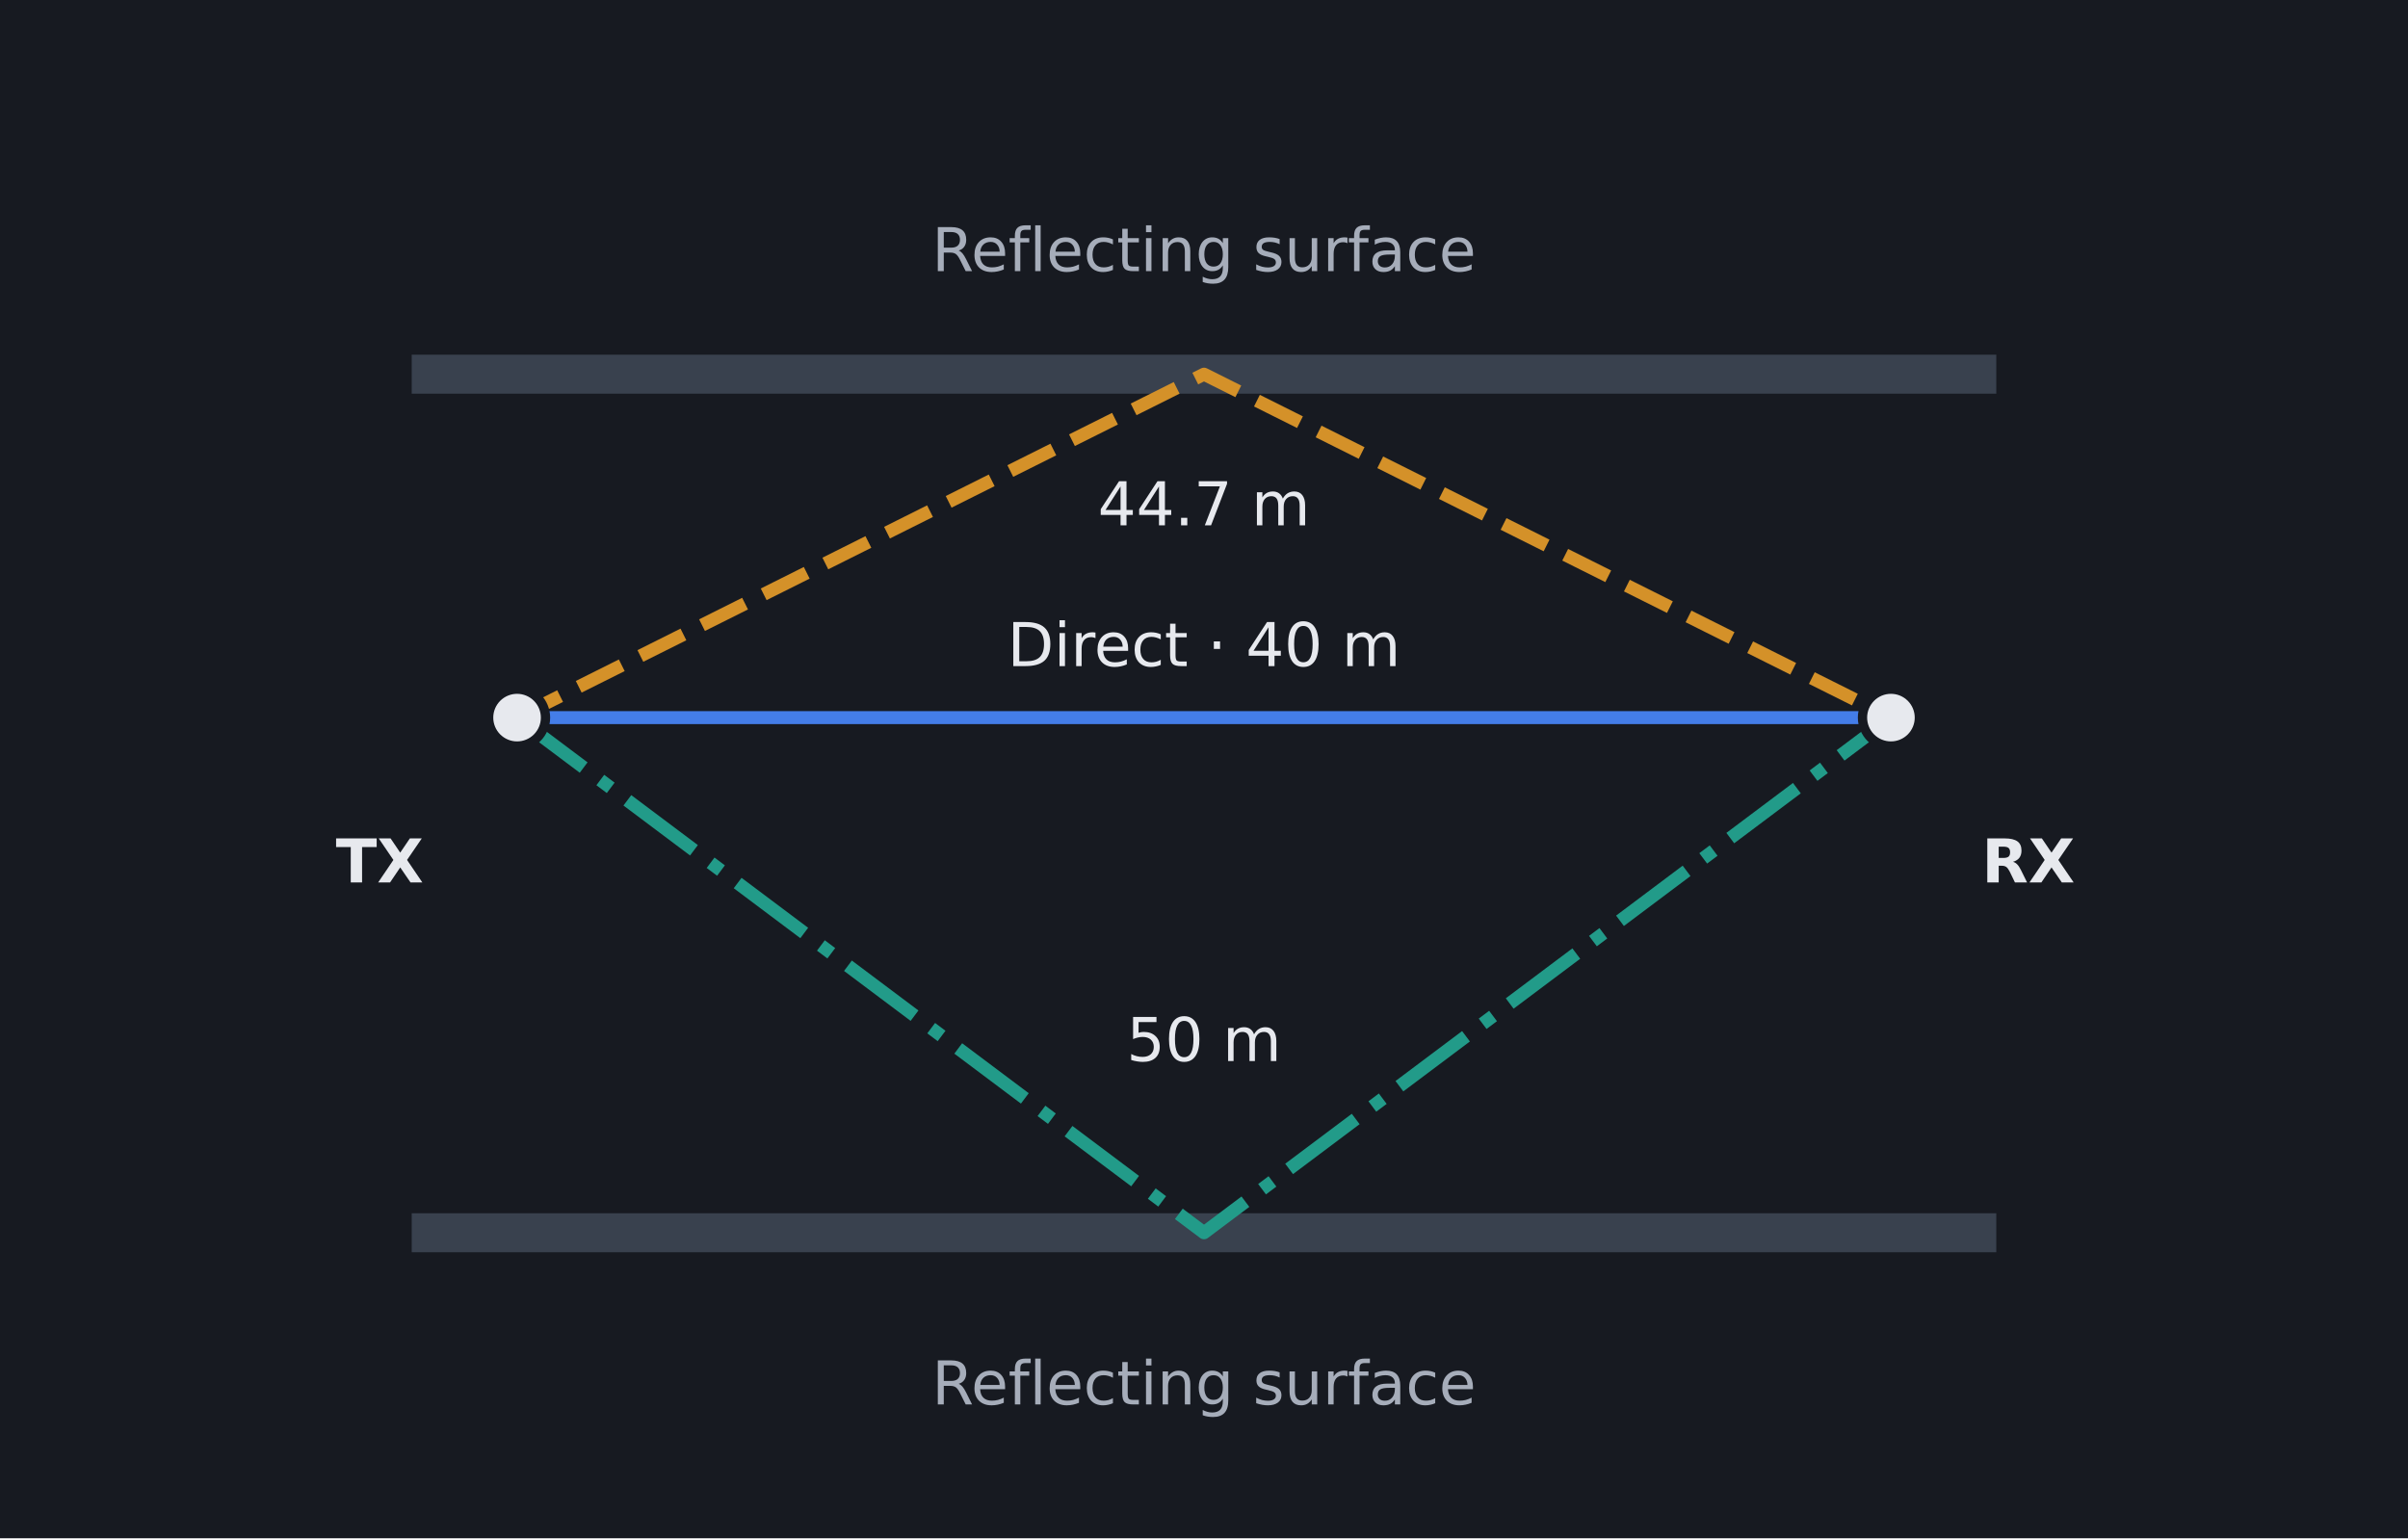
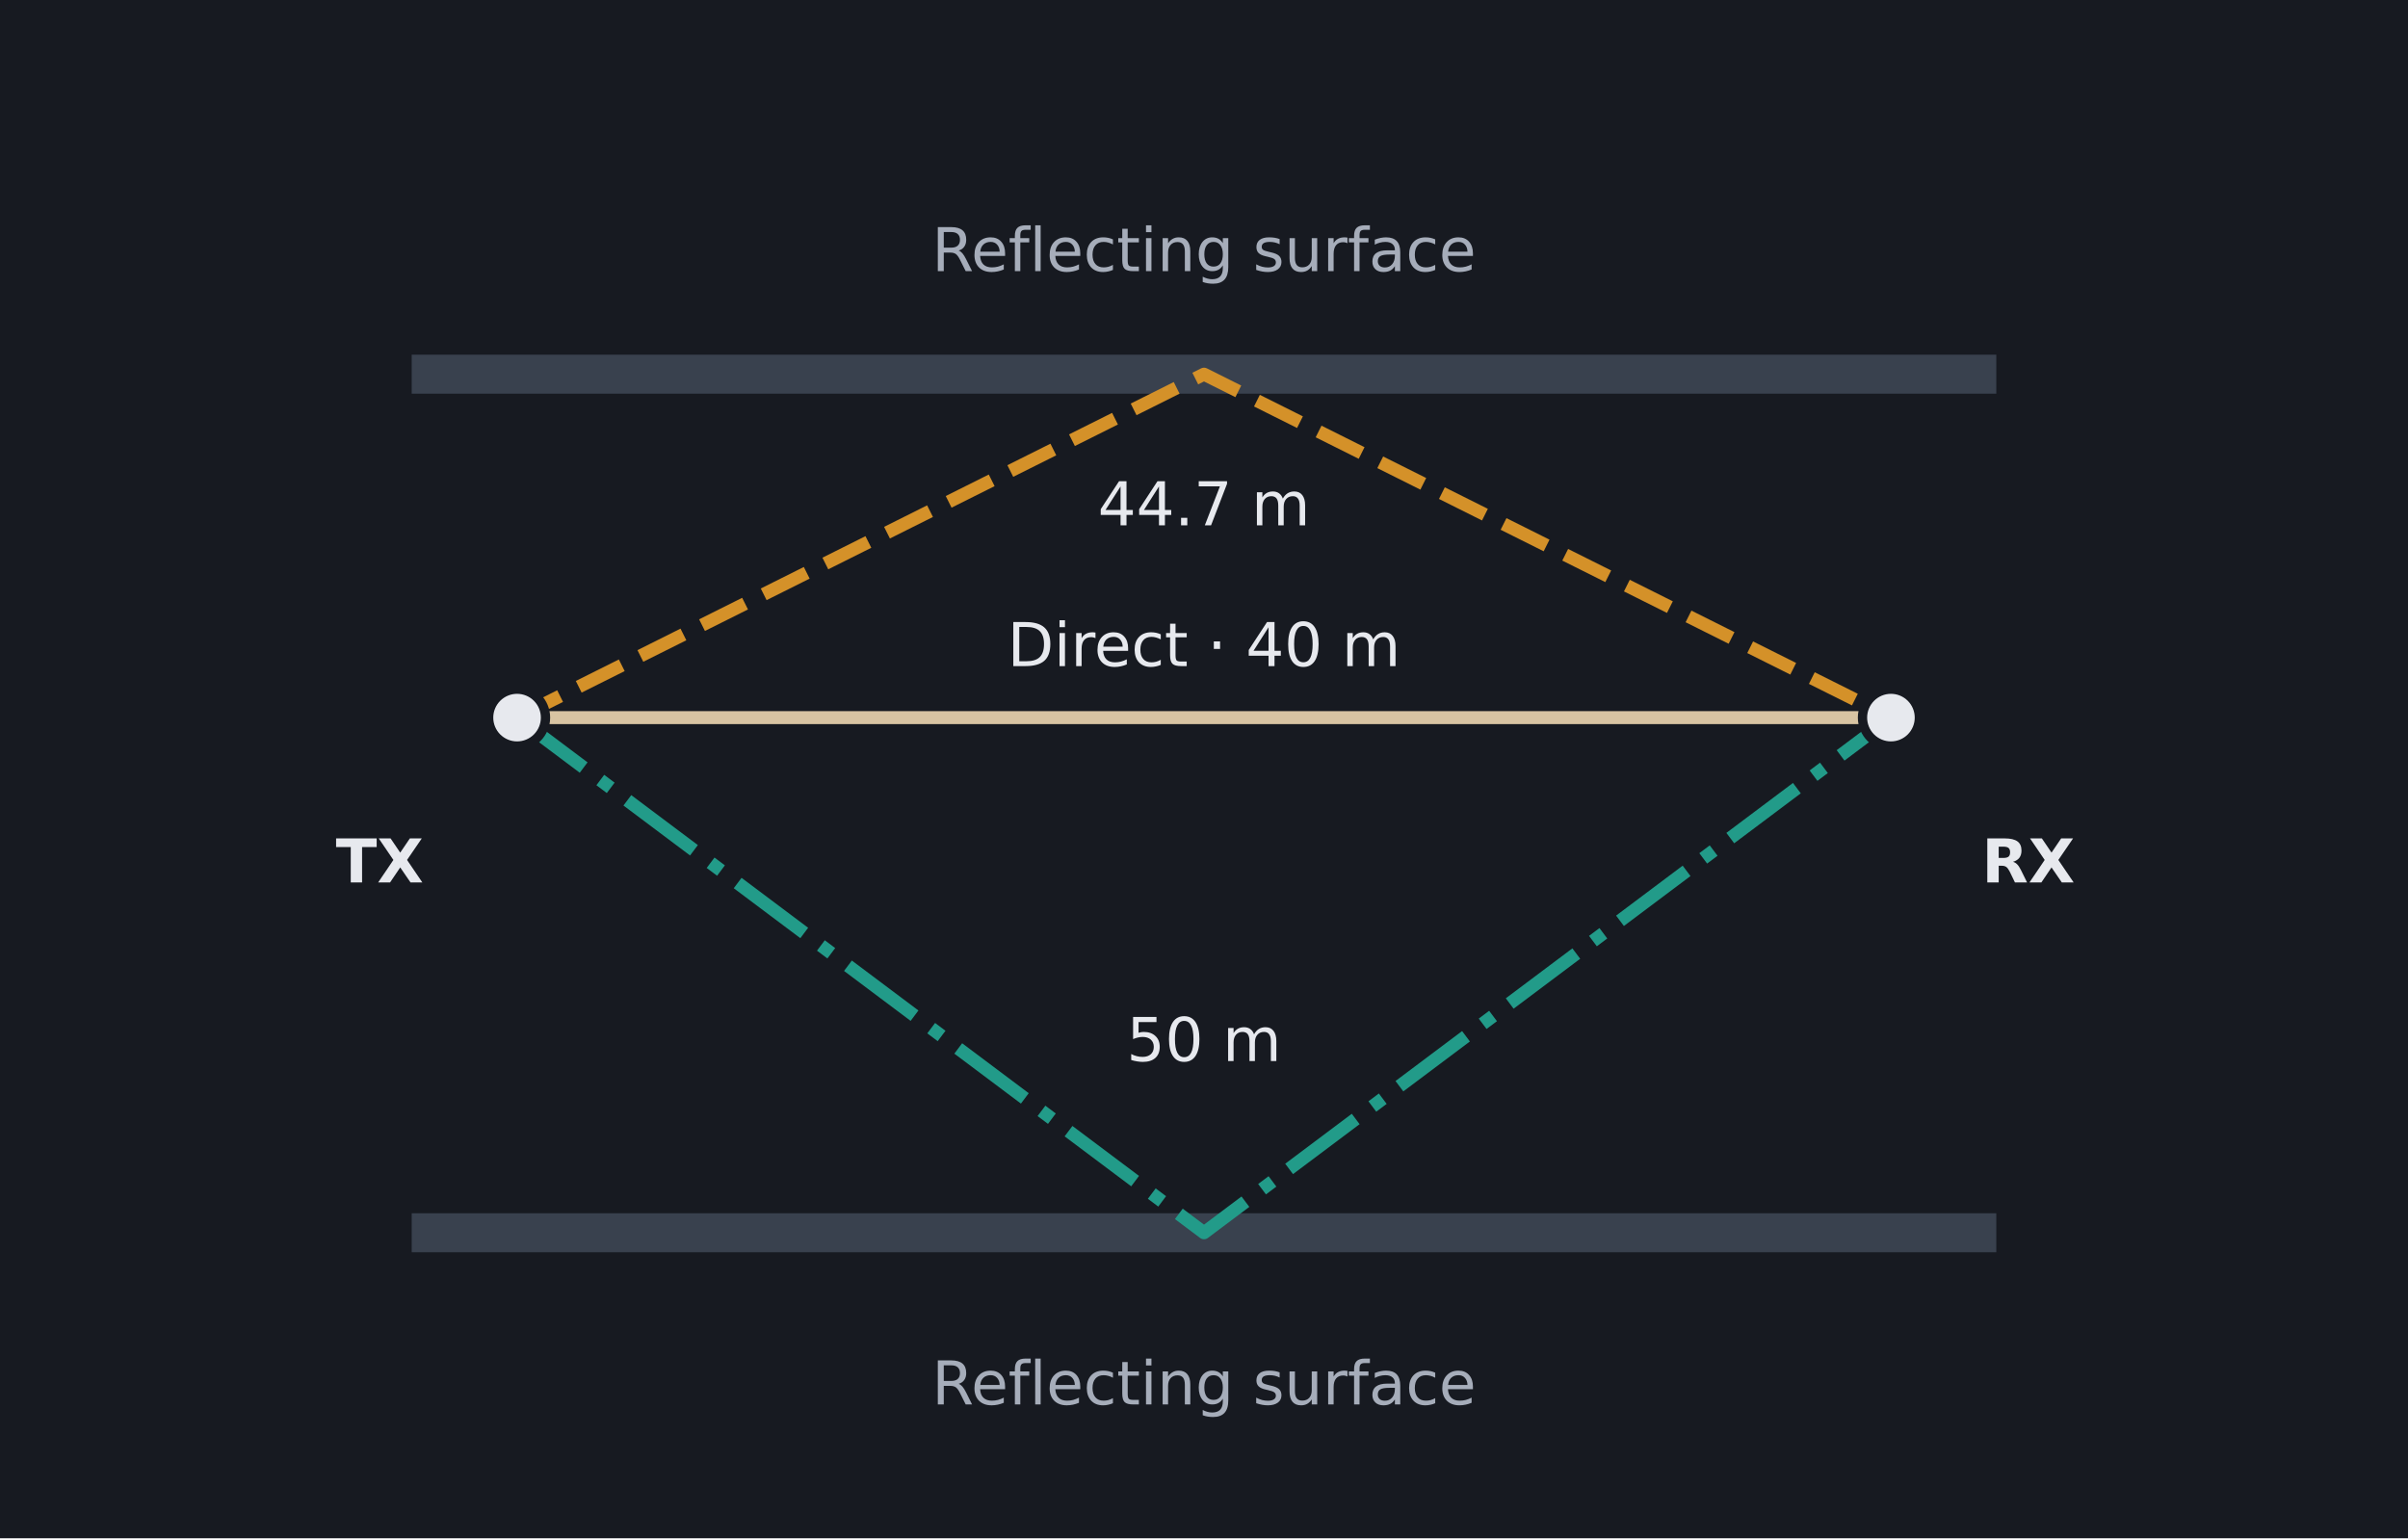
<svg xmlns="http://www.w3.org/2000/svg" xmlns:xlink="http://www.w3.org/1999/xlink" width="518.4pt" height="331.2pt" viewBox="0 0 518.4 331.2" version="1.1">
  <defs>
    <style type="text/css">*{stroke-linejoin: round; stroke-linecap: butt}</style>
  </defs>
  <g id="figure_1">
    <g id="patch_1">
-       <path d="M 0 331.2  L 518.4 331.2  L 518.4 0  L 0 0  z " style="fill: #171a21" />
+       <path d="M 0 331.2 L 518.4 331.2 L 518.4 0 L 0 0 z " style="fill: #171a21" />
    </g>
    <g id="axes_1">
      <g id="patch_2">
-         <path d="M 89.133 84.263  L 429.267 84.263  L 429.267 76.869  L 89.133 76.869  z " clip-path="url(#p88edd425be)" style="fill: #39414e; stroke: #39414e; stroke-linejoin: miter" />
+         <path d="M 89.133 84.263 L 429.267 84.263 L 429.267 76.869 L 89.133 76.869 z " clip-path="url(#p88edd425be)" style="fill: #39414e; stroke: #39414e; stroke-linejoin: miter" />
      </g>
      <g id="patch_3">
-         <path d="M 89.133 269.119  L 429.267 269.119  L 429.267 261.725  L 89.133 261.725  z " clip-path="url(#p88edd425be)" style="fill: #39414e; stroke: #39414e; stroke-linejoin: miter" />
+         <path d="M 89.133 269.119 L 429.267 269.119 L 429.267 261.725 L 89.133 261.725 z " clip-path="url(#p88edd425be)" style="fill: #39414e; stroke: #39414e; stroke-linejoin: miter" />
      </g>
      <g id="line2d_1">
-         <path d="M 111.315 154.509  L 407.085 154.509  " clip-path="url(#p88edd425be)" style="fill: none; stroke: #447de8; stroke-width: 2.8; stroke-linecap: square" />
+         <path d="M 111.315 154.509 L 407.085 154.509 " clip-path="url(#p88edd425be)" style="fill: none; stroke: #d8c4a3; stroke-width: 2.8; stroke-linecap: square" />
      </g>
      <g id="line2d_2">
-         <path d="M 111.315 154.509  L 259.2 80.566  L 407.085 154.509  " clip-path="url(#p88edd425be)" style="fill: none; stroke-dasharray: 10.36,4.48; stroke-dashoffset: 0; stroke: #d49129; stroke-width: 2.8" />
+         <path d="M 111.315 154.509 L 259.2 80.566 L 407.085 154.509 " clip-path="url(#p88edd425be)" style="fill: none; stroke-dasharray: 10.36,4.48; stroke-dashoffset: 0; stroke: #d49129; stroke-width: 2.8" />
      </g>
      <g id="line2d_3">
-         <path d="M 111.315 154.509  L 259.2 265.422  L 407.085 154.509  " clip-path="url(#p88edd425be)" style="fill: none; stroke-dasharray: 17.92,4.48,2.8,4.48; stroke-dashoffset: 0; stroke: #229b89; stroke-width: 2.8" />
+         <path d="M 111.315 154.509 L 259.2 265.422 L 407.085 154.509 " clip-path="url(#p88edd425be)" style="fill: none; stroke-dasharray: 17.92,4.48,2.8,4.48; stroke-dashoffset: 0; stroke: #229b89; stroke-width: 2.8" />
      </g>
      <g id="text_1">
        <text style="font-size: 13px; font-family: 'DejaVu Sans'; text-anchor: middle; fill: #a6adba" x="259.2" y="58.384" transform="rotate(-0 259.2 58.38363)">Reflecting surface</text>
      </g>
      <g id="text_2">
        <text style="font-size: 13px; font-family: 'DejaVu Sans'; text-anchor: middle; fill: #a6adba" x="259.2" y="302.393" transform="rotate(-0 259.2 302.3933)">Reflecting surface</text>
      </g>
      <g id="text_3">
        <text style="font-size: 13px; font-family: 'DejaVu Sans'; text-anchor: middle; fill: #e7e9ee" x="259.2" y="143.417" transform="rotate(-0 259.2 143.4173)">Direct · 40 m</text>
      </g>
      <g id="text_4">
        <text style="font-size: 13px; font-family: 'DejaVu Sans'; text-anchor: middle; fill: #e7e9ee" x="259.2" y="113.101" transform="rotate(-0 259.2 113.1009)">44.7 m</text>
      </g>
      <g id="text_5">
        <text style="font-size: 13px; font-family: 'DejaVu Sans'; text-anchor: middle; fill: #e7e9ee" x="259.2" y="228.451" transform="rotate(-0 259.2 228.451)">50 m</text>
      </g>
      <g id="text_6">
        <text style="font-weight: 700; font-size: 13px; font-family: 'DejaVu Sans'; text-anchor: middle; fill: #e7e9ee" x="81.738" y="190.001" transform="rotate(-0 81.73842 190.001)">TX</text>
      </g>
      <g id="text_7">
        <text style="font-weight: 700; font-size: 13px; font-family: 'DejaVu Sans'; text-anchor: middle; fill: #e7e9ee" x="436.662" y="190.001" transform="rotate(-0 436.6616 190.001)">RX</text>
      </g>
      <g id="PathCollection_1">
        <defs>
-           <path id="m9ff983800a" d="M 0 6.124  C 1.624 6.124 3.182 5.478 4.33 4.33  C 5.478 3.182 6.124 1.624 6.124 0  C 6.124 -1.624 5.478 -3.182 4.33 -4.33  C 3.182 -5.478 1.624 -6.124 0 -6.124  C -1.624 -6.124 -3.182 -5.478 -4.33 -4.33  C -5.478 -3.182 -6.124 -1.624 -6.124 0  C -6.124 1.624 -5.478 3.182 -4.33 4.33  C -3.182 5.478 -1.624 6.124 0 6.124  z " style="stroke: #171a21; stroke-width: 2" />
+           <path id="m9ff983800a" d="M 0 6.124 C 1.624 6.124 3.182 5.478 4.33 4.33 C 5.478 3.182 6.124 1.624 6.124 0 C 6.124 -1.624 5.478 -3.182 4.33 -4.33 C 3.182 -5.478 1.624 -6.124 0 -6.124 C -1.624 -6.124 -3.182 -5.478 -4.33 -4.33 C -5.478 -3.182 -6.124 -1.624 -6.124 0 C -6.124 1.624 -5.478 3.182 -4.33 4.33 C -3.182 5.478 -1.624 6.124 0 6.124 z " style="stroke: #171a21; stroke-width: 2" />
        </defs>
        <g clip-path="url(#p88edd425be)">
          <use xlink:href="#m9ff983800a" x="111.315" y="154.509" style="fill: #e7e9ee; stroke: #171a21; stroke-width: 2" />
          <use xlink:href="#m9ff983800a" x="407.085" y="154.509" style="fill: #e7e9ee; stroke: #171a21; stroke-width: 2" />
        </g>
      </g>
    </g>
  </g>
  <defs>
    <clipPath id="p88edd425be">
      <rect x="37.373" y="6.624" width="443.654" height="317.952" />
    </clipPath>
  </defs>
</svg>
